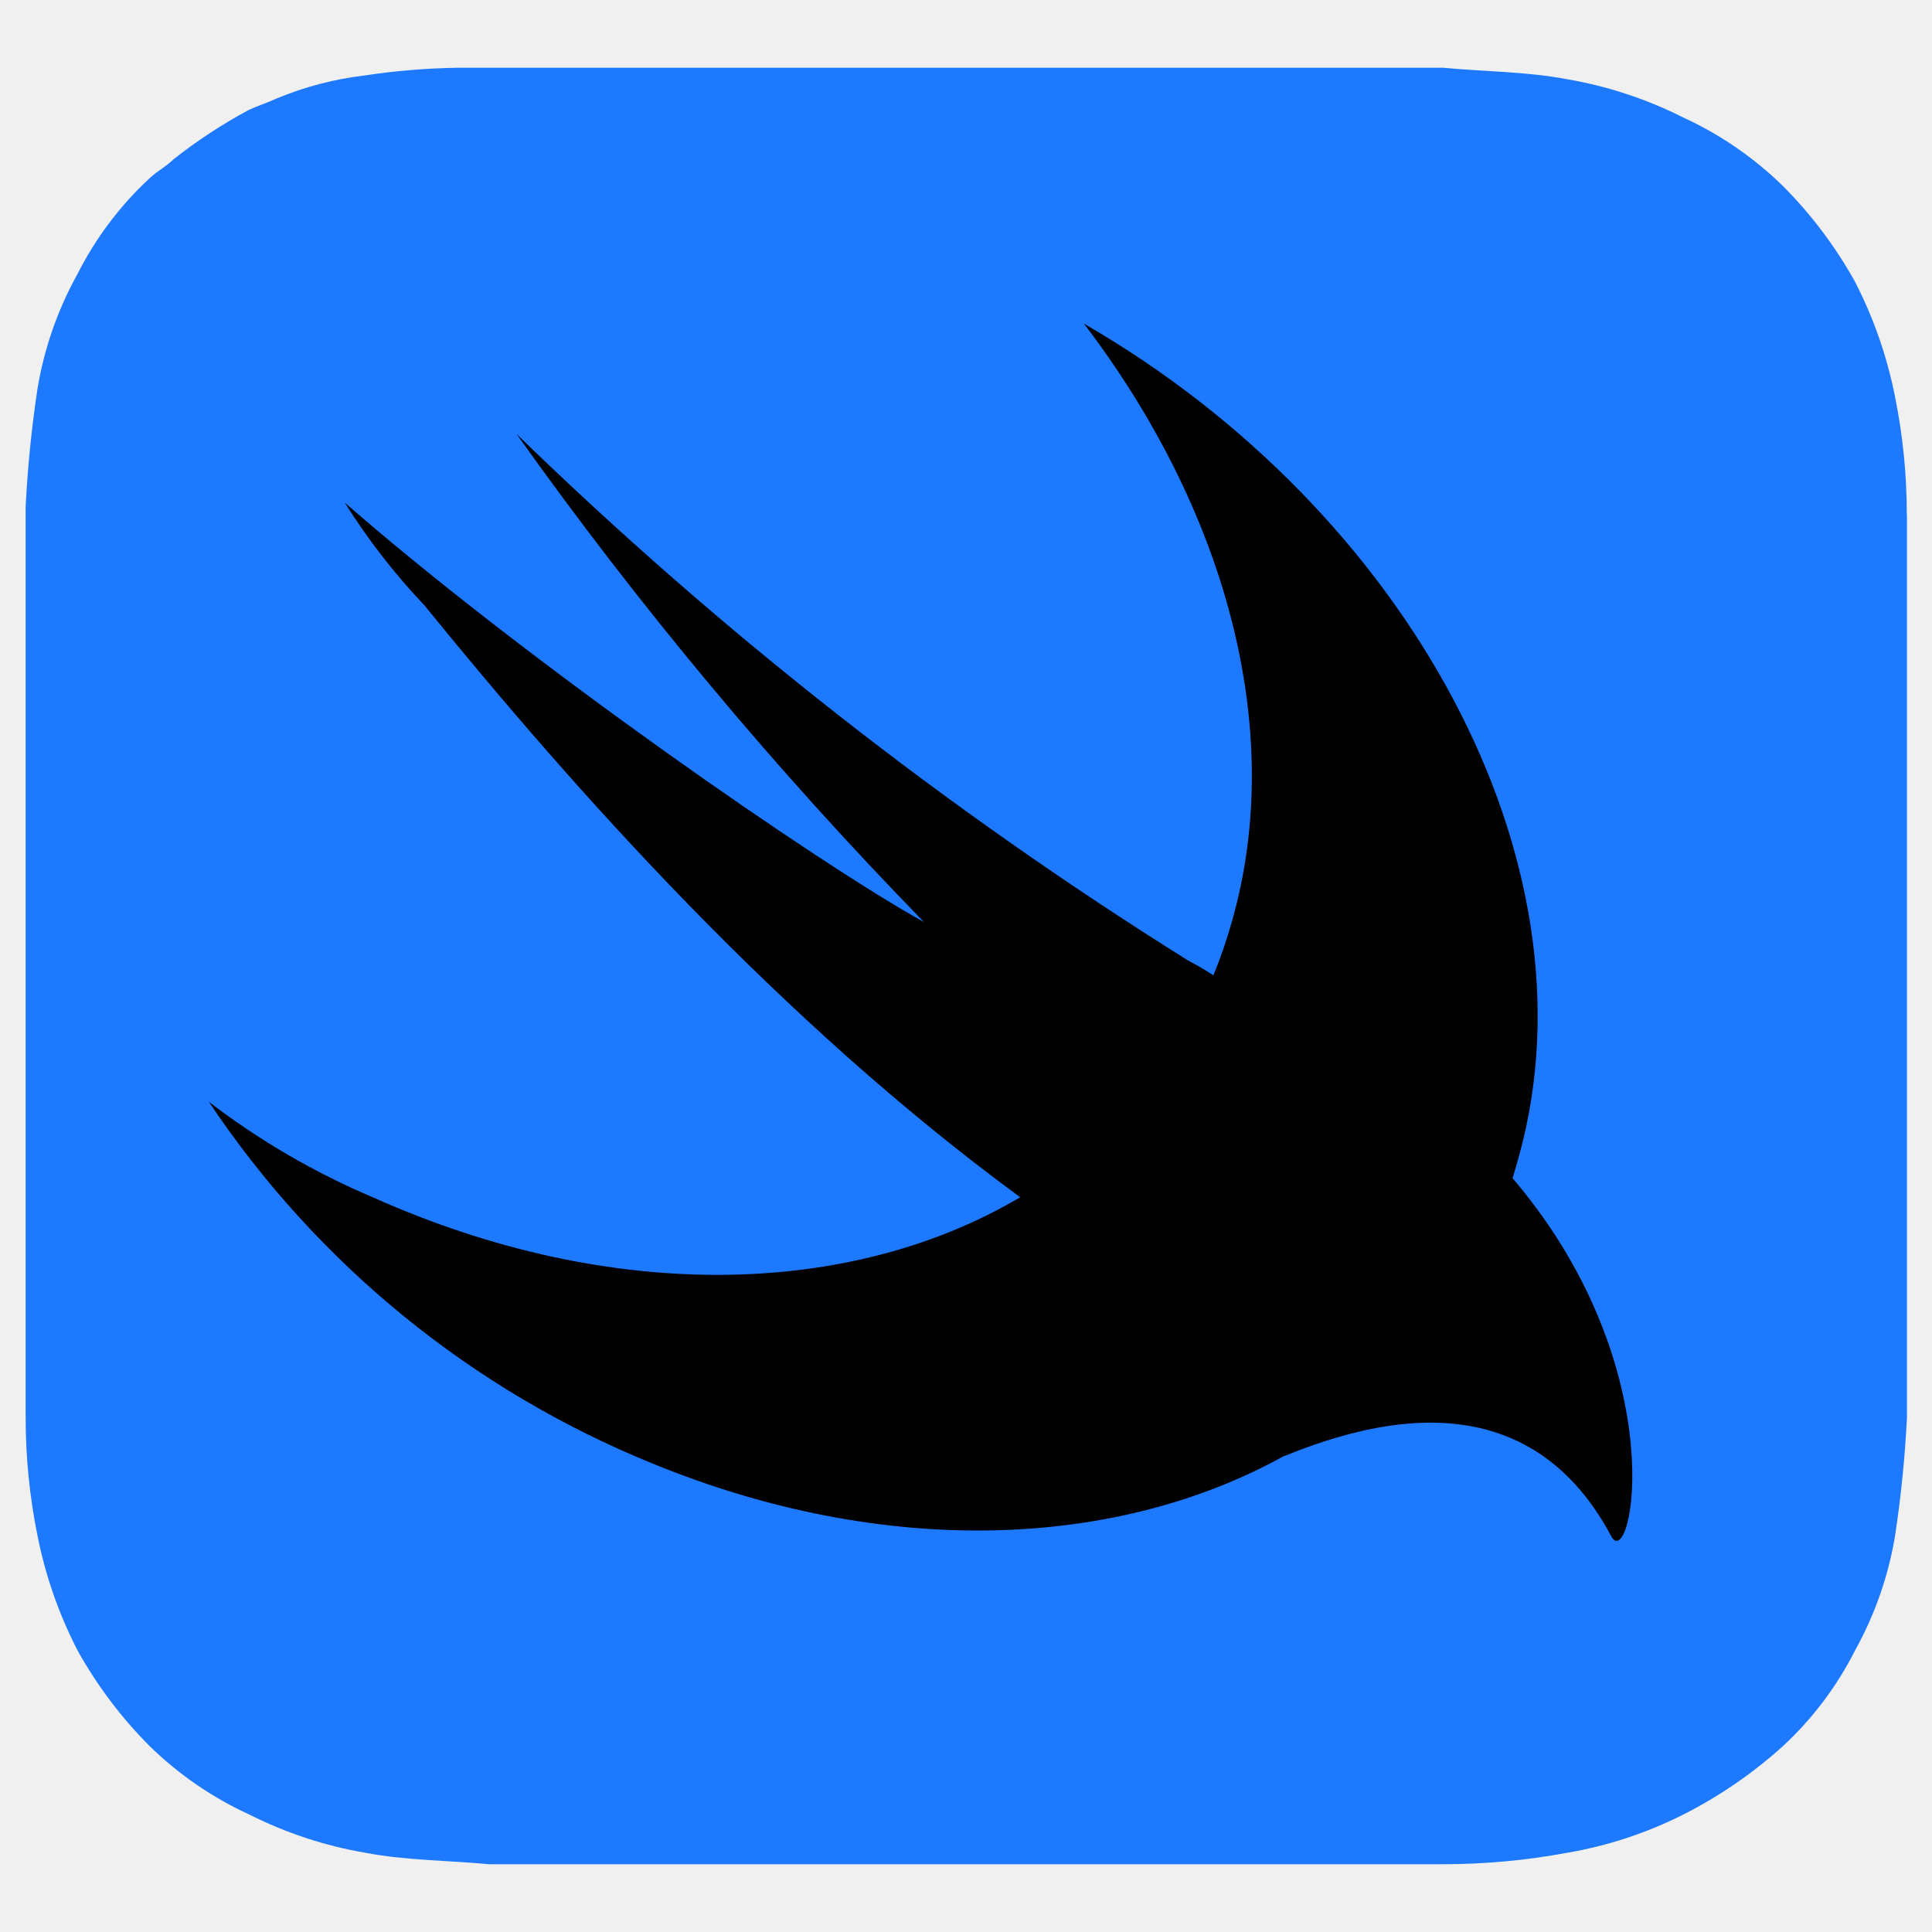
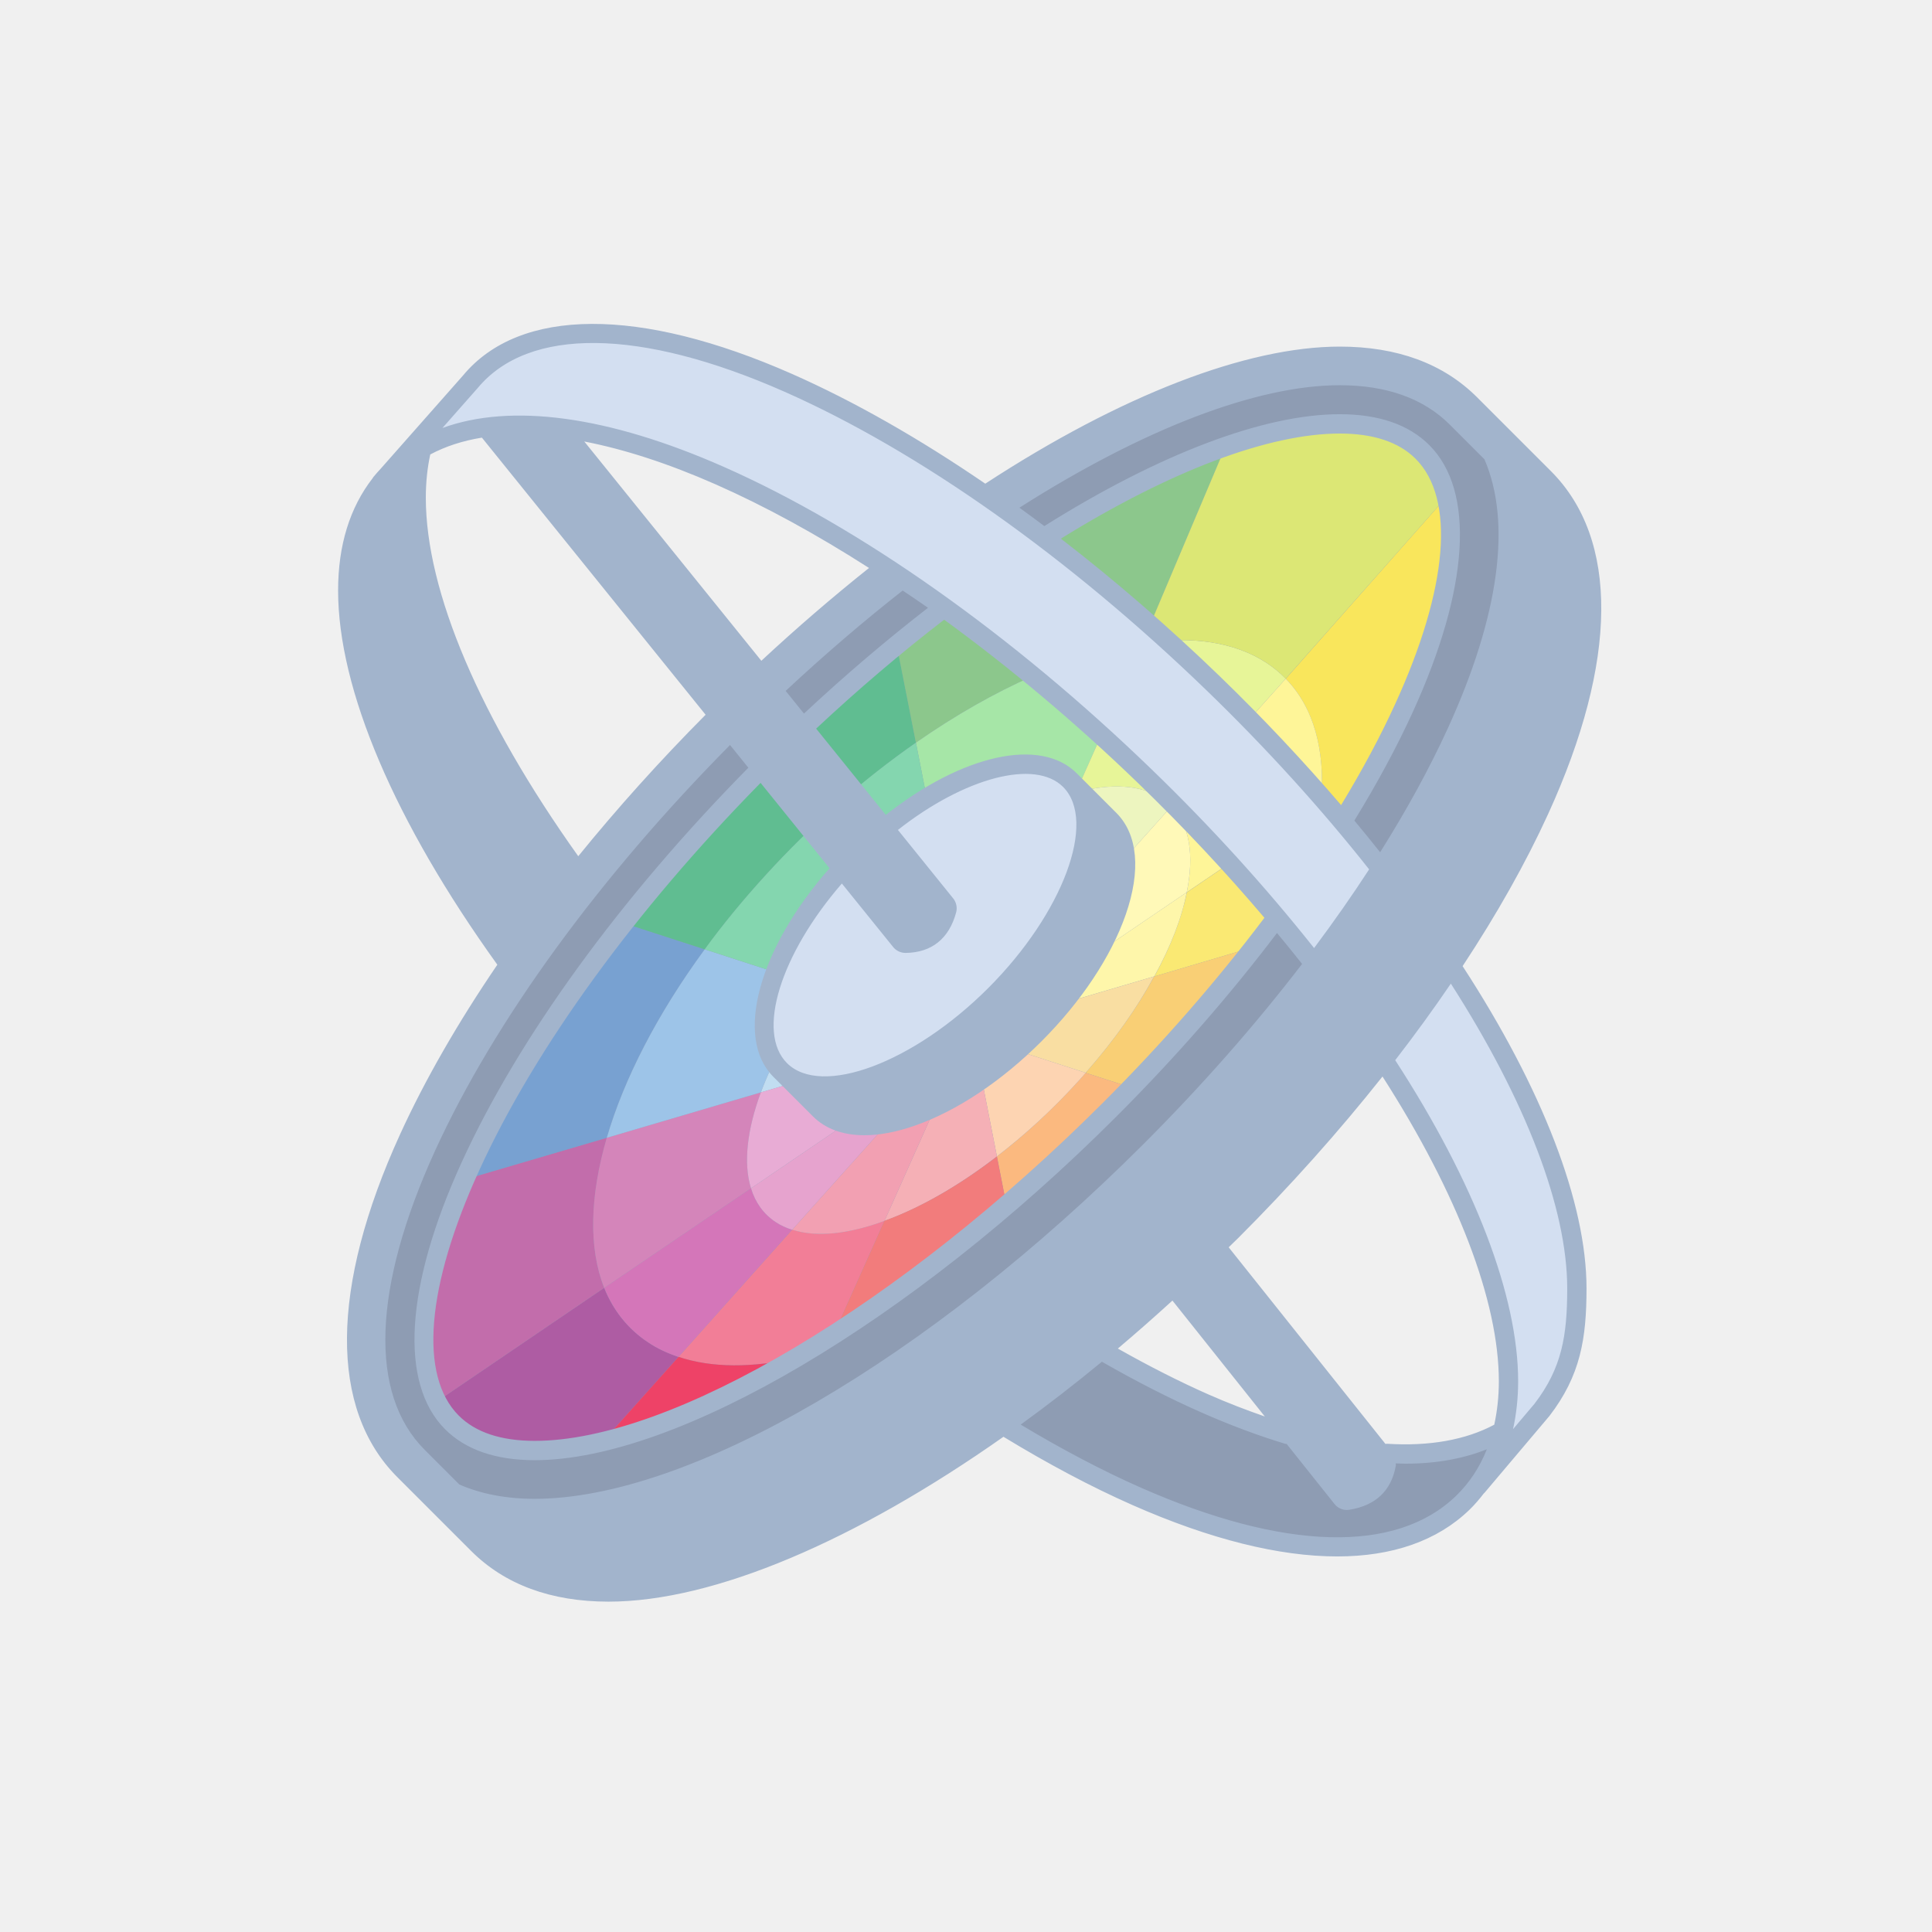
- <svg xmlns="http://www.w3.org/2000/svg" viewBox="0 0 128 128">
-   <path fill="#1d79ff" d="M126.33 34.06a39.32 39.32 0 00-.79-7.83 28.78 28.78 0 00-2.65-7.58 28.84 28.84 0 00-4.76-6.32 23.42 23.42 0 00-6.62-4.55 27.27 27.27 0 00-7.68-2.53c-2.65-.51-5.56-.51-8.21-.76H30.25a45.46 45.46 0 00-6.09.51 21.82 21.82 0 00-5.82 1.52c-.53.25-1.32.51-1.85.76a33.82 33.82 0 00-5 3.28c-.53.51-1.06.76-1.59 1.26a22.41 22.41 0 00-4.76 6.32 23.61 23.61 0 00-2.65 7.58 78.5 78.5 0 00-.79 7.83v60.39a39.32 39.32 0 00.79 7.83 28.78 28.78 0 002.65 7.58 28.84 28.84 0 004.76 6.32 23.42 23.42 0 006.62 4.55 27.27 27.27 0 007.68 2.53c2.65.51 5.56.51 8.21.76h63.22a45.08 45.08 0 008.21-.76 27.27 27.27 0 007.68-2.53 30.13 30.13 0 006.62-4.55 22.41 22.41 0 004.76-6.32 23.61 23.61 0 002.65-7.58 78.49 78.49 0 00.79-7.83V34.06z" />
-   <path fill="#000000" d="M85 96.5c-11.11 6.13-26.38 6.76-41.75.47A64.53 64.53 0 0113.84 73a50 50 0 0010.85 6.32c15.87 7.1 31.73 6.61 42.9 0-15.9-11.66-29.4-26.82-39.46-39.2a43.47 43.47 0 01-5.29-6.82c12.16 10.61 31.5 24 38.38 27.79a271.77 271.77 0 01-27-32.34 266.8 266.8 0 0044.47 34.87c.71.38 1.26.7 1.7 1a32.7 32.7 0 001.21-3.51c3.71-12.89-.53-27.54-9.79-39.67C93.25 33.81 106 57.05 100.66 76.51c-.14.53-.29 1-.45 1.55l.19.22c10.59 12.63 7.68 26 6.35 23.5C101 91 90.37 94.33 85 96.5z" />
+ <svg xmlns="http://www.w3.org/2000/svg" viewBox="0,0,256,256" width="100px" height="100px" fill-rule="nonzero">
+   <g fill="none" fill-rule="nonzero" stroke="none" stroke-width="1" stroke-linecap="butt" stroke-linejoin="miter" stroke-miterlimit="10" stroke-dasharray="" stroke-dashoffset="0" font-family="none" font-weight="none" font-size="none" text-anchor="none" style="mix-blend-mode: normal">
+     <g transform="scale(2.56,2.56)">
+       <path d="M21.434,75.715c7.144,7.413 23.253,-2.401 38.685,-16.862c15.432,-14.461 21.553,-31.927 16.073,-37.541c-6.51,-6.67 -22.925,1.445 -38.357,15.905c-15.432,14.46 -22.868,31.787 -16.401,38.498z" fill="#8e9cb3" />
+       <path d="M23.459,77.748c0,0 2.794,4.387 8.202,4.329c5.408,-0.058 18.165,-3.473 37.982,-26.009c19.817,-22.536 9.468,-31.79 9.468,-31.79l-1.739,-1.285c0,0 5.151,13.941 -16.757,35.275c-23.78,24.633 -37.156,19.48 -37.156,19.48z" fill="#a2b4cc" />
+       <path d="M75.12,28.48c-0.16,2.99 -1.5,6.79 -3.81,11l-1.647,3.235l-1.273,-1.255c0.2,-2.63 -0.38,-4.84 -1.84,-6.33l8.375,-9.471c0.41,0.52 -0.065,2.151 0.195,2.821z" fill="#f9e65c" />
+       <path d="M35.12,70.23l-4.03,4.5c-3.36,0.78 -6.04,0.46 -7.63,-1.13c-0.32,-0.32 -0.59,-0.68 -0.8,-1.09l8.61,-5.85c0.47,1.16 1.23,2.13 2.28,2.82c0.47,0.32 1,0.56 1.57,0.75z" fill="#ae5ca3" />
+       <path d="M31.27,66.66l-8.61,5.85c-1.36,-2.51 -0.78,-6.58 1.36,-11.45l7.39,-2.17c-0.88,3.02 -0.95,5.71 -0.14,7.77z" fill="#c26dab" />
+       <path d="M36.48,49.14c-2.47,3.36 -4.19,6.72 -5.07,9.75l-7.39,2.17c1.77,-4.02 4.62,-8.59 8.33,-13.26z" fill="#78a1d1" />
+       <path d="M47.41,38.44c-2.69,1.88 -5.36,4.2 -7.81,6.89c-1.14,1.25 -2.19,2.53 -3.12,3.81l-4.13,-1.34c1.47,-1.84 3.06,-3.69 4.78,-5.54c2.36,-2.55 5.01,-5.1 7.95,-7.66c0.45,-0.39 0.9,-0.77 1.35,-1.14z" fill="#60bd91" />
+       <path d="M63.325,23.363l-4.194,9.914c-3.521,0.513 -7.646,2.319 -11.723,5.163l-1.081,-5.484c5.726,-3.876 12.144,-8.362 16.998,-9.593z" fill="#8cc78c" />
+       <path d="M51.389,53.007l-0.971,0.651l-0.027,0.025l-0.522,0.353l-0.643,0.436l0.829,-0.931l-0.233,-0.074l0.333,-0.097l0.009,-0.011l0.114,-0.248l0.035,0.148l-0.01,0.003l0.012,0.052z" fill="#a2b4cc" opacity="0.3" />
+       <path d="M59.132,33.277l-3.448,7.735c-2.13,0.546 -4.601,1.853 -7.042,3.743l-1.233,-6.314c4.076,-2.845 8.202,-4.651 11.723,-5.164z" fill="#a6e6a7" />
+       <path d="M66.547,35.129l-5.908,6.599c-0.154,-0.148 -0.326,-0.283 -0.506,-0.406c-1.086,-0.712 -2.638,-0.79 -4.449,-0.31l3.448,-7.735c2.55,-0.368 4.785,-0.054 6.448,1.048c0.358,0.238 0.68,0.503 0.967,0.804z" fill="#e7f598" />
+       <path d="M68.388,41.458l-6.962,4.728c0.395,-1.907 0.156,-3.481 -0.786,-4.457l5.908,-6.599c1.461,1.489 2.045,3.701 1.84,6.328z" fill="#fef598" />
+       <path d="M68.39,41.46c-0.1,1.25 -0.39,2.6 -0.85,4.01c-0.82,1.17 -1.7,2.36 -2.65,3.55l-5.14,1.52c0.85,-1.55 1.42,-3.03 1.68,-4.35z" fill="#fae973" />
+       <path d="M64.89,49.02c-1.9,2.41 -4.03,4.85 -6.37,7.26l-2.33,-0.75c1.47,-1.66 2.67,-3.36 3.55,-4.99h0.01z" fill="#f9cf75" />
+       <path d="M58.52,56.28c-0.36,0.37 -0.73,0.75 -1.11,1.13c-1.76,1.76 -3.54,3.42 -5.32,4.95l-0.49,-2.5c1.43,-1.1 2.84,-2.39 4.18,-3.86c0.14,-0.15 0.28,-0.31 0.41,-0.47z" fill="#fbb97f" />
+       <path d="M45.78,63.19l-2.65,5.93l-0.34,0.77c-0.52,0.16 -1.03,0.29 -1.53,0.4c-2.31,0.51 -4.41,0.52 -6.14,-0.06l5.88,-6.58h0.01c1.27,0.41 2.93,0.22 4.77,-0.46z" fill="#f27e97" />
+       <path d="M40.995,63.651l-5.879,6.583c-0.563,-0.19 -1.096,-0.434 -1.571,-0.755c-1.049,-0.693 -1.804,-1.658 -2.271,-2.82l7.597,-5.153c0.227,0.739 0.647,1.331 1.274,1.746c0.256,0.17 0.547,0.305 0.85,0.399z" fill="#d476b9" />
+       <path d="M38.871,61.506l-7.597,5.153c-0.817,-2.056 -0.747,-4.752 0.133,-7.768l7.974,-2.35c-0.713,1.937 -0.911,3.669 -0.51,4.965z" fill="#d485ba" />
+       <path d="M42.454,51.078c-1.405,1.886 -2.436,3.758 -3.073,5.464l-7.974,2.35c0.887,-3.036 2.606,-6.395 5.07,-9.755z" fill="#9dc4e8" />
+       <path d="M47.409,38.44l1.233,6.314c-1.42,1.088 -2.815,2.373 -4.13,3.815c-0.756,0.831 -1.446,1.666 -2.059,2.509l-5.977,-1.941c0.932,-1.278 1.983,-2.556 3.126,-3.809c2.449,-2.693 5.114,-5.013 7.807,-6.888z" fill="#84d6af" />
+       <path d="M51.389,53.007l-0.971,0.651l-0.027,0.025l-0.522,0.353l-0.643,0.436l0.829,-0.931l-0.233,-0.074l0.333,-0.097l0.009,-0.011l0.114,-0.248l0.035,0.148l-0.01,0.003l0.012,0.052z" fill="#d3dff1" opacity="0.3" />
+       <path d="M49.822,53.467l-10.44,3.076c0.637,-1.706 1.667,-3.578 3.073,-5.464z" fill="#c1ddf1" />
+       <path d="M48.642,44.754l1.636,8.356l-0.115,0.248l-0.008,0.011l-0.334,0.097l-7.368,-2.388c0.612,-0.844 1.303,-1.678 2.059,-2.509c1.316,-1.441 2.711,-2.726 4.13,-3.815z" fill="#aae6c8" />
+       <path d="M60.639,41.728l-10.328,11.523l-0.033,-0.14l5.406,-12.099c1.811,-0.48 3.363,-0.402 4.449,0.31c0.18,0.123 0.352,0.258 0.506,0.406z" fill="#edf5bf" />
+       <path d="M61.425,46.185l-10.018,6.808l-0.018,0.013l-1.073,0.307l-0.012,-0.052l0.01,-0.002l-0.002,-0.009l10.328,-11.522c0.941,0.976 1.181,2.55 0.785,4.457z" fill="#fff9b8" />
+       <path d="M61.425,46.185c-0.252,1.321 -0.824,2.8 -1.68,4.354l-0.01,0.002l-8.328,2.451z" fill="#fef6aa" />
+       <path d="M59.735,50.542c-0.873,1.623 -2.073,3.323 -3.542,4.985l-5.776,-1.868l0.971,-0.651l0.018,-0.013z" fill="#f9dea2" />
+       <path d="M56.194,55.527c-0.135,0.161 -0.27,0.321 -0.418,0.476c-1.331,1.464 -2.747,2.753 -4.175,3.853l-1.21,-6.172l0.027,-0.025z" fill="#fdd4b2" />
+       <path d="M50.391,53.683l1.21,6.172c-1.985,1.534 -3.996,2.678 -5.819,3.336l4.087,-9.156z" fill="#f5b0b6" />
+       <path d="M49.869,54.036l-4.087,9.156c-1.839,0.68 -3.503,0.868 -4.777,0.458l8.22,-9.177z" fill="#f2a0b2" />
+       <path d="M49.226,54.472l-8.22,9.177l-0.01,0.002c-0.303,-0.095 -0.594,-0.229 -0.85,-0.399c-0.627,-0.415 -1.047,-1.007 -1.274,-1.746z" fill="#e6a3ce" />
+       <path d="M51.389,53.007l-0.971,0.651l-0.027,0.025l-0.522,0.353l-0.643,0.436l0.829,-0.931l-0.233,-0.074l0.333,-0.097l0.009,-0.011l0.114,-0.248l0.035,0.148l-0.01,0.003l0.012,0.052z" fill="#ffffff" opacity="0.3" />
+       <path d="M41.26,70.29c-3.74,2.23 -7.22,3.76 -10.17,4.44l4.03,-4.5c1.73,0.58 3.83,0.57 6.14,0.06z" fill="#ee4267" />
+       <path d="M52.09,62.36c-3.03,2.62 -6.06,4.89 -8.96,6.76l2.65,-5.93c1.82,-0.66 3.84,-1.8 5.82,-3.33z" fill="#f27c7c" />
+       <path d="M50.055,53.541l-0.83,0.931l-10.354,7.034c-0.401,-1.297 -0.203,-3.029 0.51,-4.964l10.44,-3.076z" fill="#e8acd5" />
+       <path d="M74.925,25.659l-8.379,9.47c-0.287,-0.301 -0.608,-0.566 -0.967,-0.805c-1.663,-1.102 -3.898,-1.416 -6.448,-1.048l4.194,-9.914c4.414,-1.128 7.475,-1.817 9.446,-0.511c0.524,0.347 1.767,2.309 2.154,2.808z" fill="#dce775" />
+       <path d="M55.684,41.012l-5.406,12.099l-1.636,-8.356c2.442,-1.89 4.912,-3.197 7.042,-3.743z" fill="#beebbf" />
+       <ellipse cx="2.164" cy="67.729" transform="rotate(-43.139)" rx="10.648" ry="5.063" fill="#d3dff1" />
+       <path d="M41.177,56.156c0,0 5.843,0.549 10.712,-5.244c4.869,-5.793 4.292,-9.242 4.292,-9.242l1.574,1.322c0,0 2.213,4.802 -4.098,10.335c-6.311,5.533 -9.985,4.921 -9.985,4.921z" fill="#a2b4cc" />
+       <path d="M71.624,55.055l3.523,-4.978c0,0 6.165,9.161 6.495,14.886c0.33,5.725 -2.147,8.842 -3.523,10.063c0.46,-3.527 -0.936,-9.602 -2.367,-12.475c-1.431,-2.872 -4.128,-7.496 -4.128,-7.496z" fill="#d3dff1" />
+       <path d="M56.906,69.776c0,0 10.396,7.289 20.466,4.803c-1.931,6.663 -9.945,6.325 -16.278,3.87c-6.333,-2.455 -9.089,-4.99 -9.089,-4.99z" fill="#8e9cb3" />
+       <path d="M62.844,64.55l8.917,10.982c0,0 -0.138,1.149 -0.661,1.607c-0.523,0.458 -1.651,0.44 -1.651,0.44l-8.834,-10.909z" fill="#a2b4cc" />
+       <path d="M29.279,22.148l19.693,24.815c0,0 -0.11,0.844 -0.798,1.358c-0.688,0.514 -1.706,0.238 -1.706,0.238l-21.184,-26.411z" fill="#a2b4cc" />
+       <path d="M21.752,23.363c0,0 -1.139,5.082 2.872,12.967c4.011,7.885 5.619,9.218 5.619,9.218l-3.627,4.882c0,0 -5.742,-6.915 -7.968,-15.019c-2.226,-8.104 1.208,-11.267 3.104,-12.048z" fill="#a2b4cc" />
+       <path d="M21.752,22.852c0,0 9.889,-6.127 32.862,13.102c6.709,5.567 13.321,13.879 13.321,13.879l3.688,-5.182c0,0 -10.778,-13.211 -23.747,-21.358c-6.363,-4.073 -17.85,-8.202 -22.593,-4.734z" fill="#d3dff1" />
+       <path d="M80.133,42.129c3.615,-7.919 3.666,-14.22 0.144,-17.742l-3.822,-3.822c-1.741,-1.742 -4.134,-2.625 -7.108,-2.625c-4.824,0 -11.338,2.52 -18.349,7.095c-3.408,-2.332 -6.787,-4.26 -10.002,-5.68c-7.89,-3.482 -14.1,-3.45 -17.029,0.079l-4.279,4.845c-0.107,0.117 -0.215,0.233 -0.314,0.356l-0.052,0.059c-0.014,0.016 -0.019,0.036 -0.031,0.053c-1.184,1.524 -1.791,3.472 -1.791,5.819c0,5.114 2.926,11.969 8.242,19.367c-2.036,2.991 -3.741,5.949 -5.034,8.779c-3.615,7.919 -3.666,14.22 -0.144,17.742l3.822,3.822c1.74,1.741 4.133,2.624 7.109,2.625c5.464,0 12.818,-3.165 20.444,-8.534c2.288,1.394 4.535,2.589 6.684,3.537c4.011,1.771 7.591,2.657 10.588,2.657c2.854,0 5.181,-0.805 6.846,-2.414c0.275,-0.266 0.519,-0.554 0.749,-0.853c0.008,-0.008 0.02,-0.012 0.027,-0.021l3.368,-3.986c1.603,-2.087 1.916,-3.998 1.917,-6.594c0,-4.431 -2.284,-10.339 -6.414,-16.686c1.771,-2.683 3.266,-5.332 4.429,-7.878zM69.346,19.939c2.426,0 4.341,0.687 5.694,2.039l1.793,1.793c1.411,3.254 0.781,8.068 -1.887,13.912c-0.952,2.083 -2.133,4.24 -3.51,6.429c-0.437,-0.548 -0.879,-1.095 -1.335,-1.64c1.179,-1.919 2.199,-3.81 3.026,-5.62c2.922,-6.398 3.233,-11.434 0.854,-13.813c-1.062,-1.062 -2.62,-1.6 -4.634,-1.6c-3.927,0 -9.354,2.059 -15.292,5.791c-0.43,-0.323 -0.86,-0.64 -1.29,-0.952c6.425,-4.089 12.289,-6.339 16.581,-6.339zM63.149,35.017c-2.68,-2.592 -5.451,-4.987 -8.237,-7.136c5.65,-3.504 10.763,-5.441 14.433,-5.441c1.738,0 3.06,0.439 3.927,1.307c2.067,2.068 1.683,6.693 -1.057,12.69c-0.769,1.686 -1.715,3.446 -2.8,5.234c-1.938,-2.261 -4.029,-4.491 -6.266,-6.654zM24.726,20.084c2.634,-3.172 8.417,-3.103 15.865,0.185c6.967,3.077 14.731,8.57 21.863,15.467c3.094,2.993 5.918,6.107 8.412,9.262c-0.879,1.351 -1.83,2.711 -2.849,4.073c-2.5,-3.15 -5.318,-6.26 -8.408,-9.248c-7.215,-6.977 -15.083,-12.539 -22.154,-15.662c-5.977,-2.638 -10.994,-3.306 -14.554,-2.009zM22.27,23.523c0.789,-0.421 1.682,-0.711 2.673,-0.871l11.579,14.343c-2.373,2.388 -4.581,4.846 -6.591,7.323c-5.089,-7.141 -7.891,-13.709 -7.891,-18.558c0,-0.796 0.08,-1.545 0.23,-2.237zM42.937,44.941c-3.673,4.167 -4.931,8.771 -2.911,10.791l2.049,2.049c0.65,0.65 1.562,0.979 2.666,0.979c0.781,0 1.66,-0.165 2.609,-0.496c2.171,-0.757 4.498,-2.306 6.553,-4.361c2.056,-2.055 3.604,-4.382 4.361,-6.553c0.8,-2.291 0.628,-4.165 -0.482,-5.275l-2.049,-2.049c-1.875,-1.875 -5.911,-0.979 -9.884,2.154l-3.605,-4.466c2.161,-2.021 4.387,-3.917 6.626,-5.638c3.39,2.47 6.784,5.311 10.046,8.466c2.34,2.263 4.523,4.596 6.53,6.962c-2.452,3.255 -5.261,6.476 -8.363,9.578c-10.468,10.465 -22.286,17.497 -29.409,17.497c-1.74,-0.001 -3.062,-0.44 -3.928,-1.307c-2.068,-2.067 -1.684,-6.693 1.057,-12.69c2.895,-6.342 8.064,-13.451 14.565,-20.061zM49.492,47.219c0.064,-0.25 0.006,-0.519 -0.156,-0.719l-2.86,-3.543c3.457,-2.718 7.097,-3.678 8.55,-2.225c1.771,1.771 -0.005,6.54 -3.879,10.414c-3.874,3.874 -8.643,5.65 -10.414,3.879c-1.596,-1.596 -0.34,-5.623 2.842,-9.295l2.654,3.287c0.153,0.191 0.391,0.306 0.637,0.306c0.003,0 0.006,0 0.009,0c1.348,-0.015 2.253,-0.741 2.617,-2.104zM57.074,42.781c0.812,0.812 0.901,2.357 0.245,4.239c-0.708,2.031 -2.173,4.224 -4.124,6.175c-1.951,1.951 -4.144,3.416 -6.175,4.124c-1.883,0.657 -3.428,0.566 -4.239,-0.245l-0.386,-0.386c0.1,0.006 0.193,0.023 0.296,0.023c0.781,0 1.659,-0.165 2.609,-0.496c2.17,-0.757 4.497,-2.306 6.553,-4.361c3.22,-3.22 4.987,-6.857 4.839,-9.454zM41.613,36.934l-0.947,-1.173c1.978,-1.846 4.014,-3.594 6.057,-5.195c0.437,0.297 0.873,0.583 1.311,0.893c-2.17,1.681 -4.326,3.519 -6.421,5.475zM39.407,34.202l-9.164,-11.35c2.066,0.4 4.344,1.136 6.807,2.222c2.559,1.13 5.227,2.592 7.93,4.324c-1.879,1.498 -3.75,3.108 -5.573,4.804zM28.773,22.622l19.726,24.434c-0.248,0.836 -0.73,1.23 -1.549,1.266l-20.829,-25.8c0.828,-0.048 1.716,-0.011 2.652,0.1zM21.979,75.04c-2.89,-2.89 -2.694,-8.394 0.549,-15.498c3.051,-6.677 8.461,-14.11 15.258,-20.981l0.949,1.176c-6.62,6.714 -11.888,13.958 -14.842,20.429c-2.923,6.399 -3.234,11.434 -0.854,13.813c1.061,1.061 2.62,1.599 4.636,1.6c7.37,0 19.472,-7.149 30.113,-17.791c3.076,-3.076 5.863,-6.269 8.309,-9.497c0.441,0.533 0.877,1.066 1.3,1.602c-2.412,3.143 -5.17,6.284 -8.195,9.309c-11.163,11.163 -23.539,18.377 -31.529,18.377c-1.481,-0.001 -2.779,-0.254 -3.896,-0.741zM18.5,30.565c0,-2.157 0.554,-3.929 1.641,-5.289l0.329,-0.373c0.083,-0.089 0.159,-0.182 0.247,-0.267c0.132,-0.128 0.276,-0.242 0.418,-0.358c-0.058,0.478 -0.095,0.97 -0.095,1.482c0,5.108 2.926,11.969 8.239,19.366c-1.038,1.31 -2.019,2.623 -2.937,3.932c-5.061,-7.117 -7.842,-13.652 -7.842,-18.493zM31.495,80.901c-2.426,-0.001 -4.342,-0.687 -5.694,-2.039l-0.517,-0.517c0.747,0.149 1.54,0.233 2.39,0.233c8.242,0 20.895,-7.328 32.235,-18.67c4.749,-4.749 8.85,-9.785 12,-14.683c0.006,-0.009 0.013,-0.017 0.018,-0.027c1.553,-2.417 2.879,-4.802 3.929,-7.1c2.324,-5.091 3.143,-9.472 2.471,-12.835l0.536,0.536c2.89,2.89 2.694,8.394 -0.549,15.498c-3.108,6.804 -8.663,14.394 -15.643,21.372c-11.074,11.076 -23.311,18.232 -31.176,18.232zM77.342,73.743c-1.487,0.789 -3.351,1.123 -5.549,0.986c-0.03,-0.003 -0.054,0.007 -0.082,0.009l-8.115,-10.178c0.162,-0.16 0.327,-0.313 0.489,-0.475c2.72,-2.72 5.229,-5.534 7.473,-8.365c3.876,6.046 6.022,11.62 6.022,15.78c-0.001,0.803 -0.086,1.547 -0.238,2.243zM60.685,67.317l4.782,6.001c-0.944,-0.33 -1.907,-0.695 -2.898,-1.133c-1.52,-0.671 -3.101,-1.475 -4.71,-2.384c0.945,-0.797 1.887,-1.629 2.826,-2.484zM61.424,66.64c0.486,-0.452 0.969,-0.915 1.452,-1.381l8.373,10.503c-0.163,0.785 -0.618,1.215 -1.459,1.377zM59.028,76.99c-1.993,-0.88 -4.075,-1.98 -6.197,-3.253c1.398,-1.013 2.801,-2.101 4.203,-3.254c1.752,1.003 3.476,1.886 5.129,2.616c1.503,0.664 2.969,1.213 4.356,1.631c0.027,0.008 0.054,0.009 0.081,0.012l2.477,3.108c0.154,0.194 0.389,0.306 0.633,0.306c0.041,0 0.082,-0.003 0.123,-0.009c1.373,-0.219 2.186,-0.989 2.415,-2.29c0.007,-0.037 -0.006,-0.075 -0.004,-0.113c0.169,0.005 0.341,0.016 0.507,0.016c1.576,0 2.98,-0.256 4.208,-0.745c-0.369,0.929 -0.899,1.738 -1.598,2.414c-3.1,3 -8.901,2.842 -16.333,-0.439zM81.119,66.694c-0.001,2.438 -0.273,4.113 -1.695,5.966l-1.109,1.312c0.169,-0.77 0.263,-1.59 0.264,-2.473c0,-4.419 -2.258,-10.299 -6.363,-16.624c1.022,-1.322 1.983,-2.645 2.88,-3.963c3.877,6.046 6.023,11.624 6.023,15.782z" fill="#a2b4cc" />
+     </g>
+   </g>
</svg>
